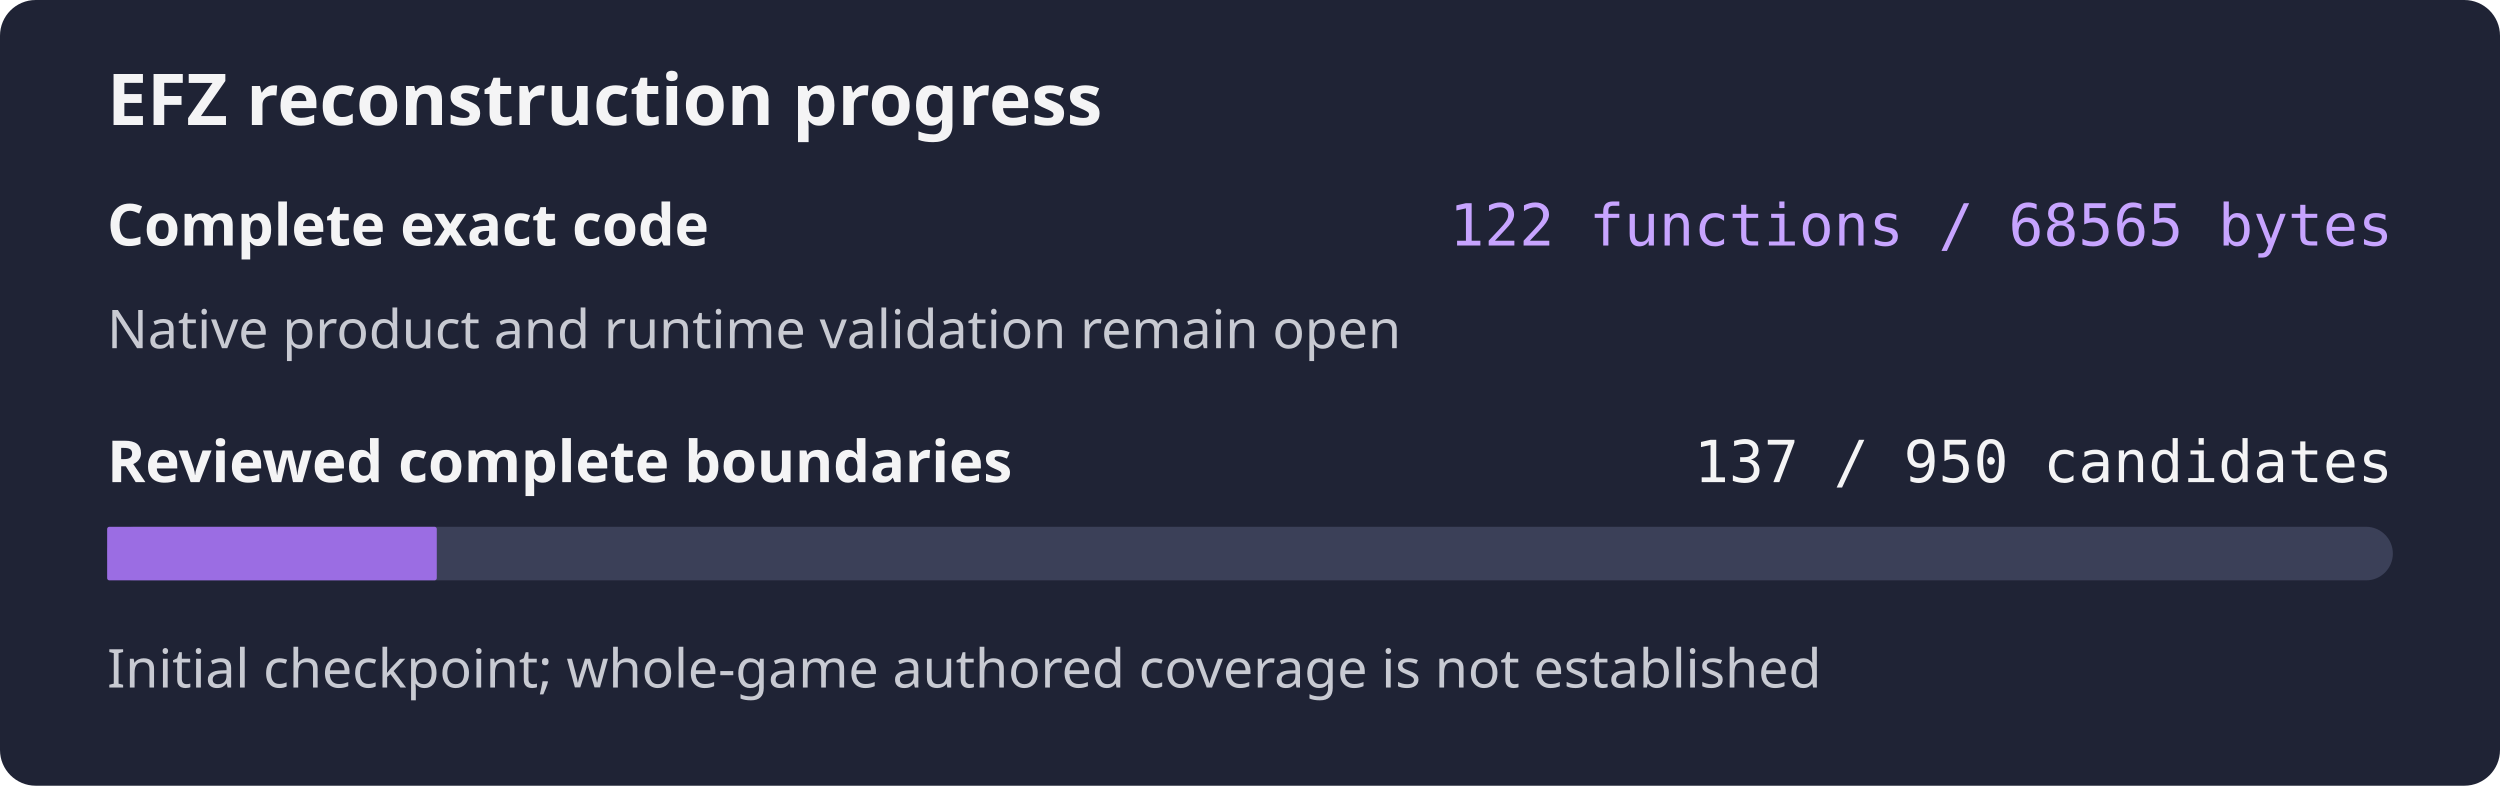
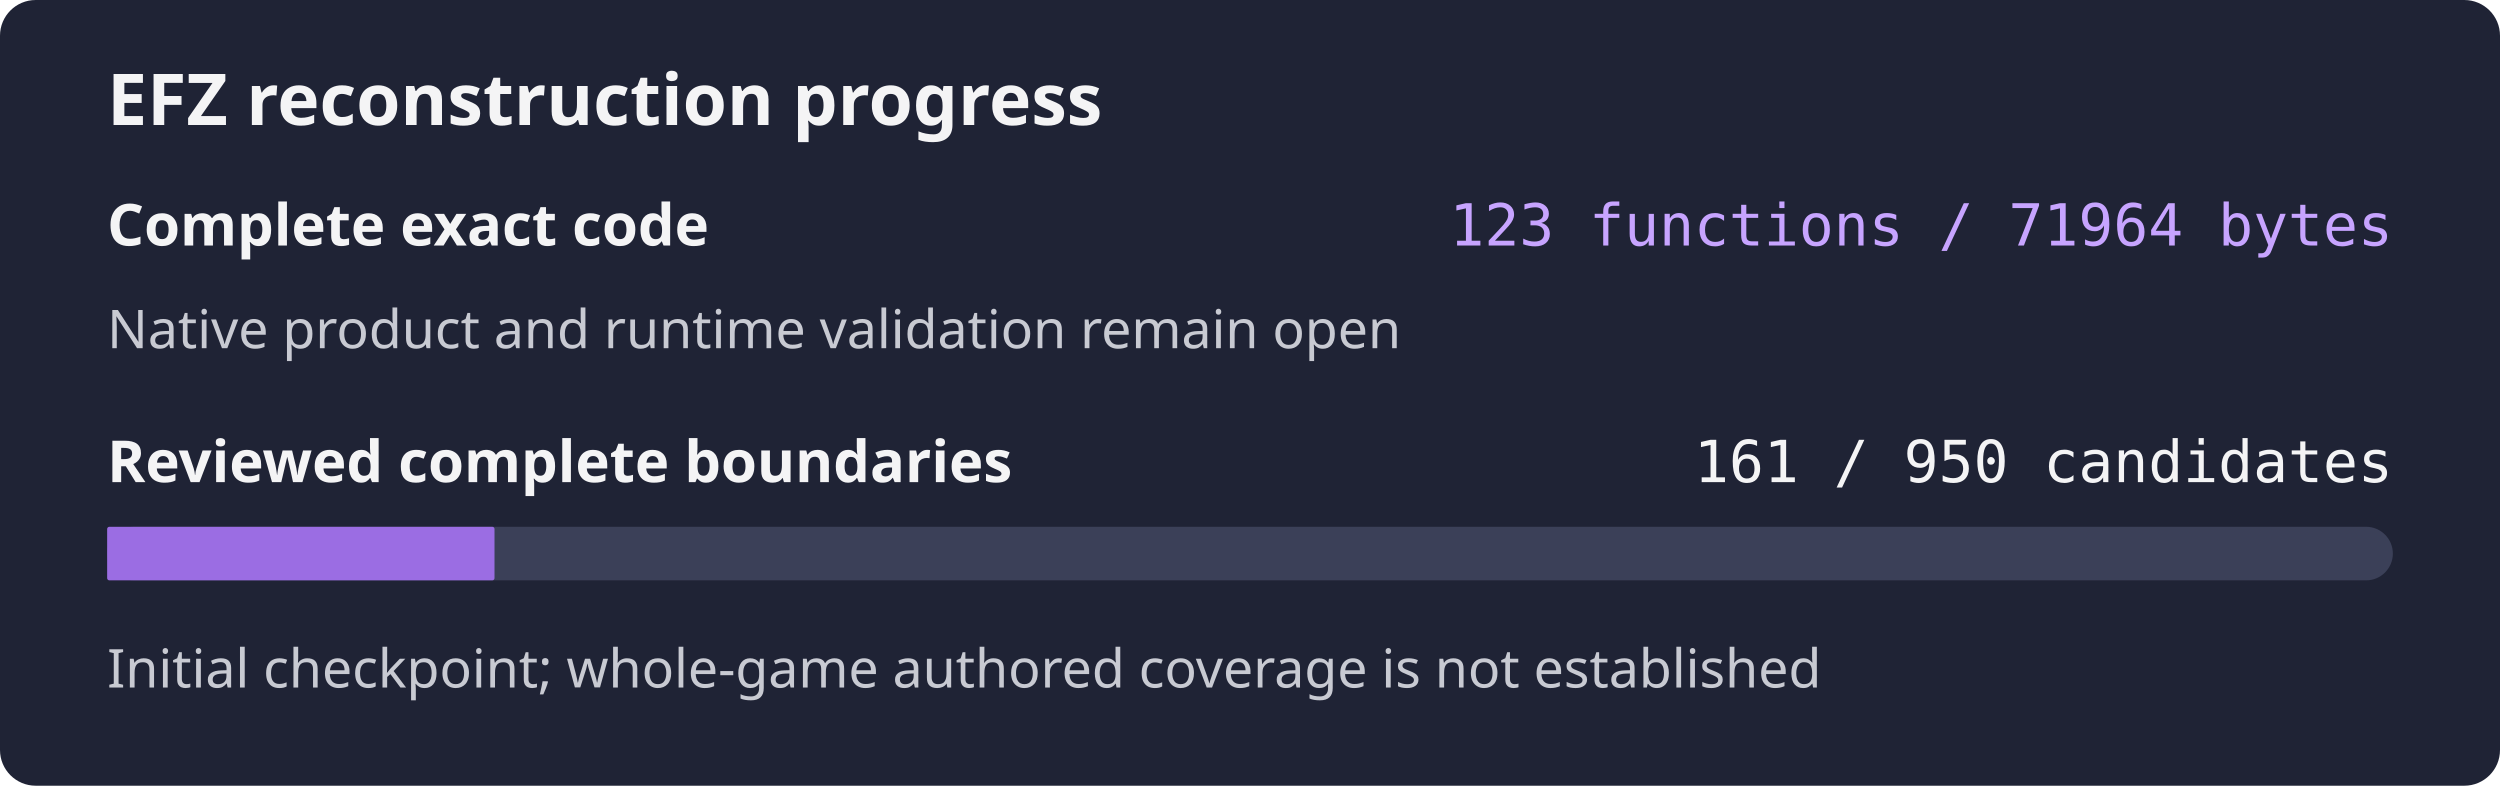
- <svg xmlns="http://www.w3.org/2000/svg" width="560" height="176" role="img" aria-label="EFZ reconstruction: 122 exact functions, 68565 exact bytes; 137 reviewed boundaries out of 950 candidates">
+ <svg xmlns="http://www.w3.org/2000/svg" width="560" height="176" role="img" aria-label="EFZ reconstruction: 123 exact functions, 71964 exact bytes; 161 reviewed boundaries out of 950 candidates">
  <rect width="560" height="176" rx="8" fill="#1f2335" />
  <text x="24" y="28" fill="#f4f4f5" font-family="sans-serif" font-size="16" font-weight="600">EFZ reconstruction progress</text>
  <text x="24" y="55" fill="#f4f4f5" font-family="sans-serif" font-size="13" font-weight="600">Complete exact code</text>
-   <text x="536" y="55" fill="#c7a4ff" text-anchor="end" font-family="monospace" font-size="13">122 functions / 68565 bytes</text>
+   <text x="536" y="55" fill="#c7a4ff" text-anchor="end" font-family="monospace" font-size="13">123 functions / 71964 bytes</text>
  <text x="24" y="78" fill="#c8cad2" font-family="sans-serif" font-size="12">Native product and runtime validation remain open</text>
  <text x="24" y="108" fill="#f4f4f5" font-family="sans-serif" font-size="13" font-weight="600">Reviewed complete boundaries</text>
-   <text x="536" y="108" fill="#f4f4f5" text-anchor="end" font-family="monospace" font-size="13">137 / 950 candidates</text>
+   <text x="536" y="108" fill="#f4f4f5" text-anchor="end" font-family="monospace" font-size="13">161 / 950 candidates</text>
  <rect x="24" y="118" width="512" height="12" rx="6" fill="#3b4058" />
-   <rect x="24" y="118" width="73.84" height="12" rx="0.5" fill="#9b6de3" />
+   <rect x="24" y="118" width="86.77" height="12" rx="0.5" fill="#9b6de3" />
  <text x="24" y="154" fill="#c8cad2" font-family="sans-serif" font-size="12">Initial checkpoint; whole-game authored coverage is not established</text>
</svg>
